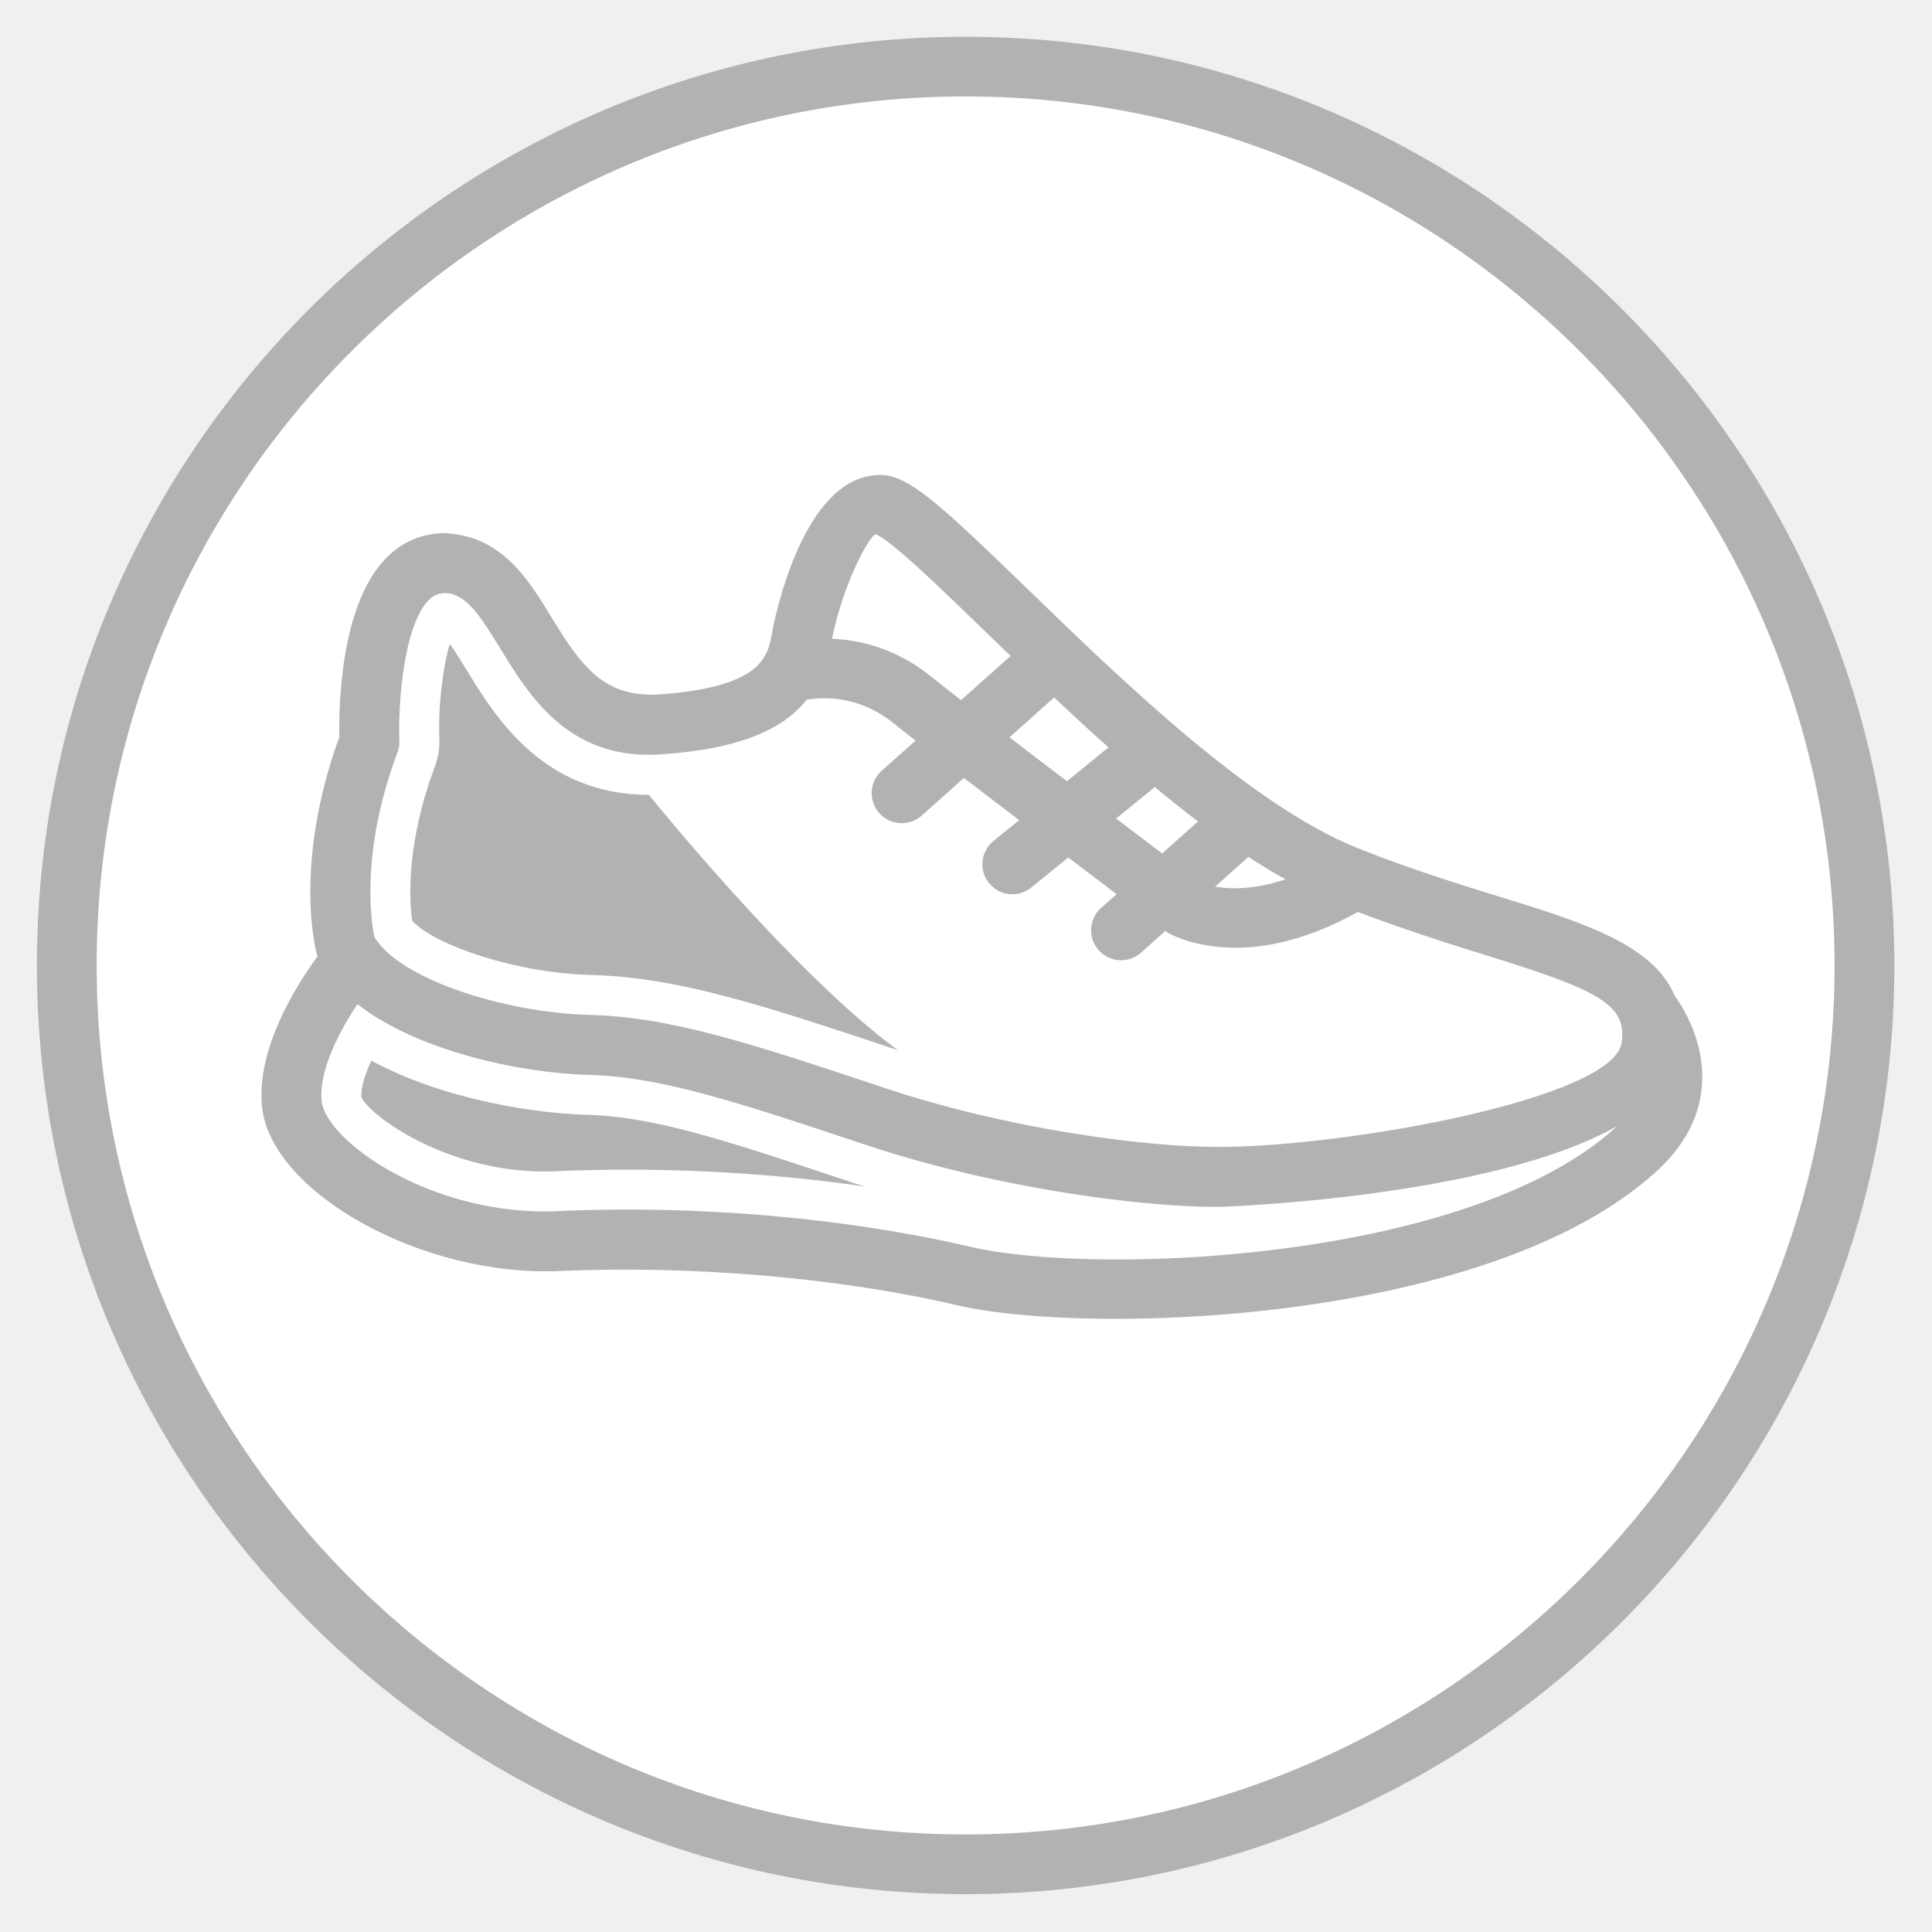
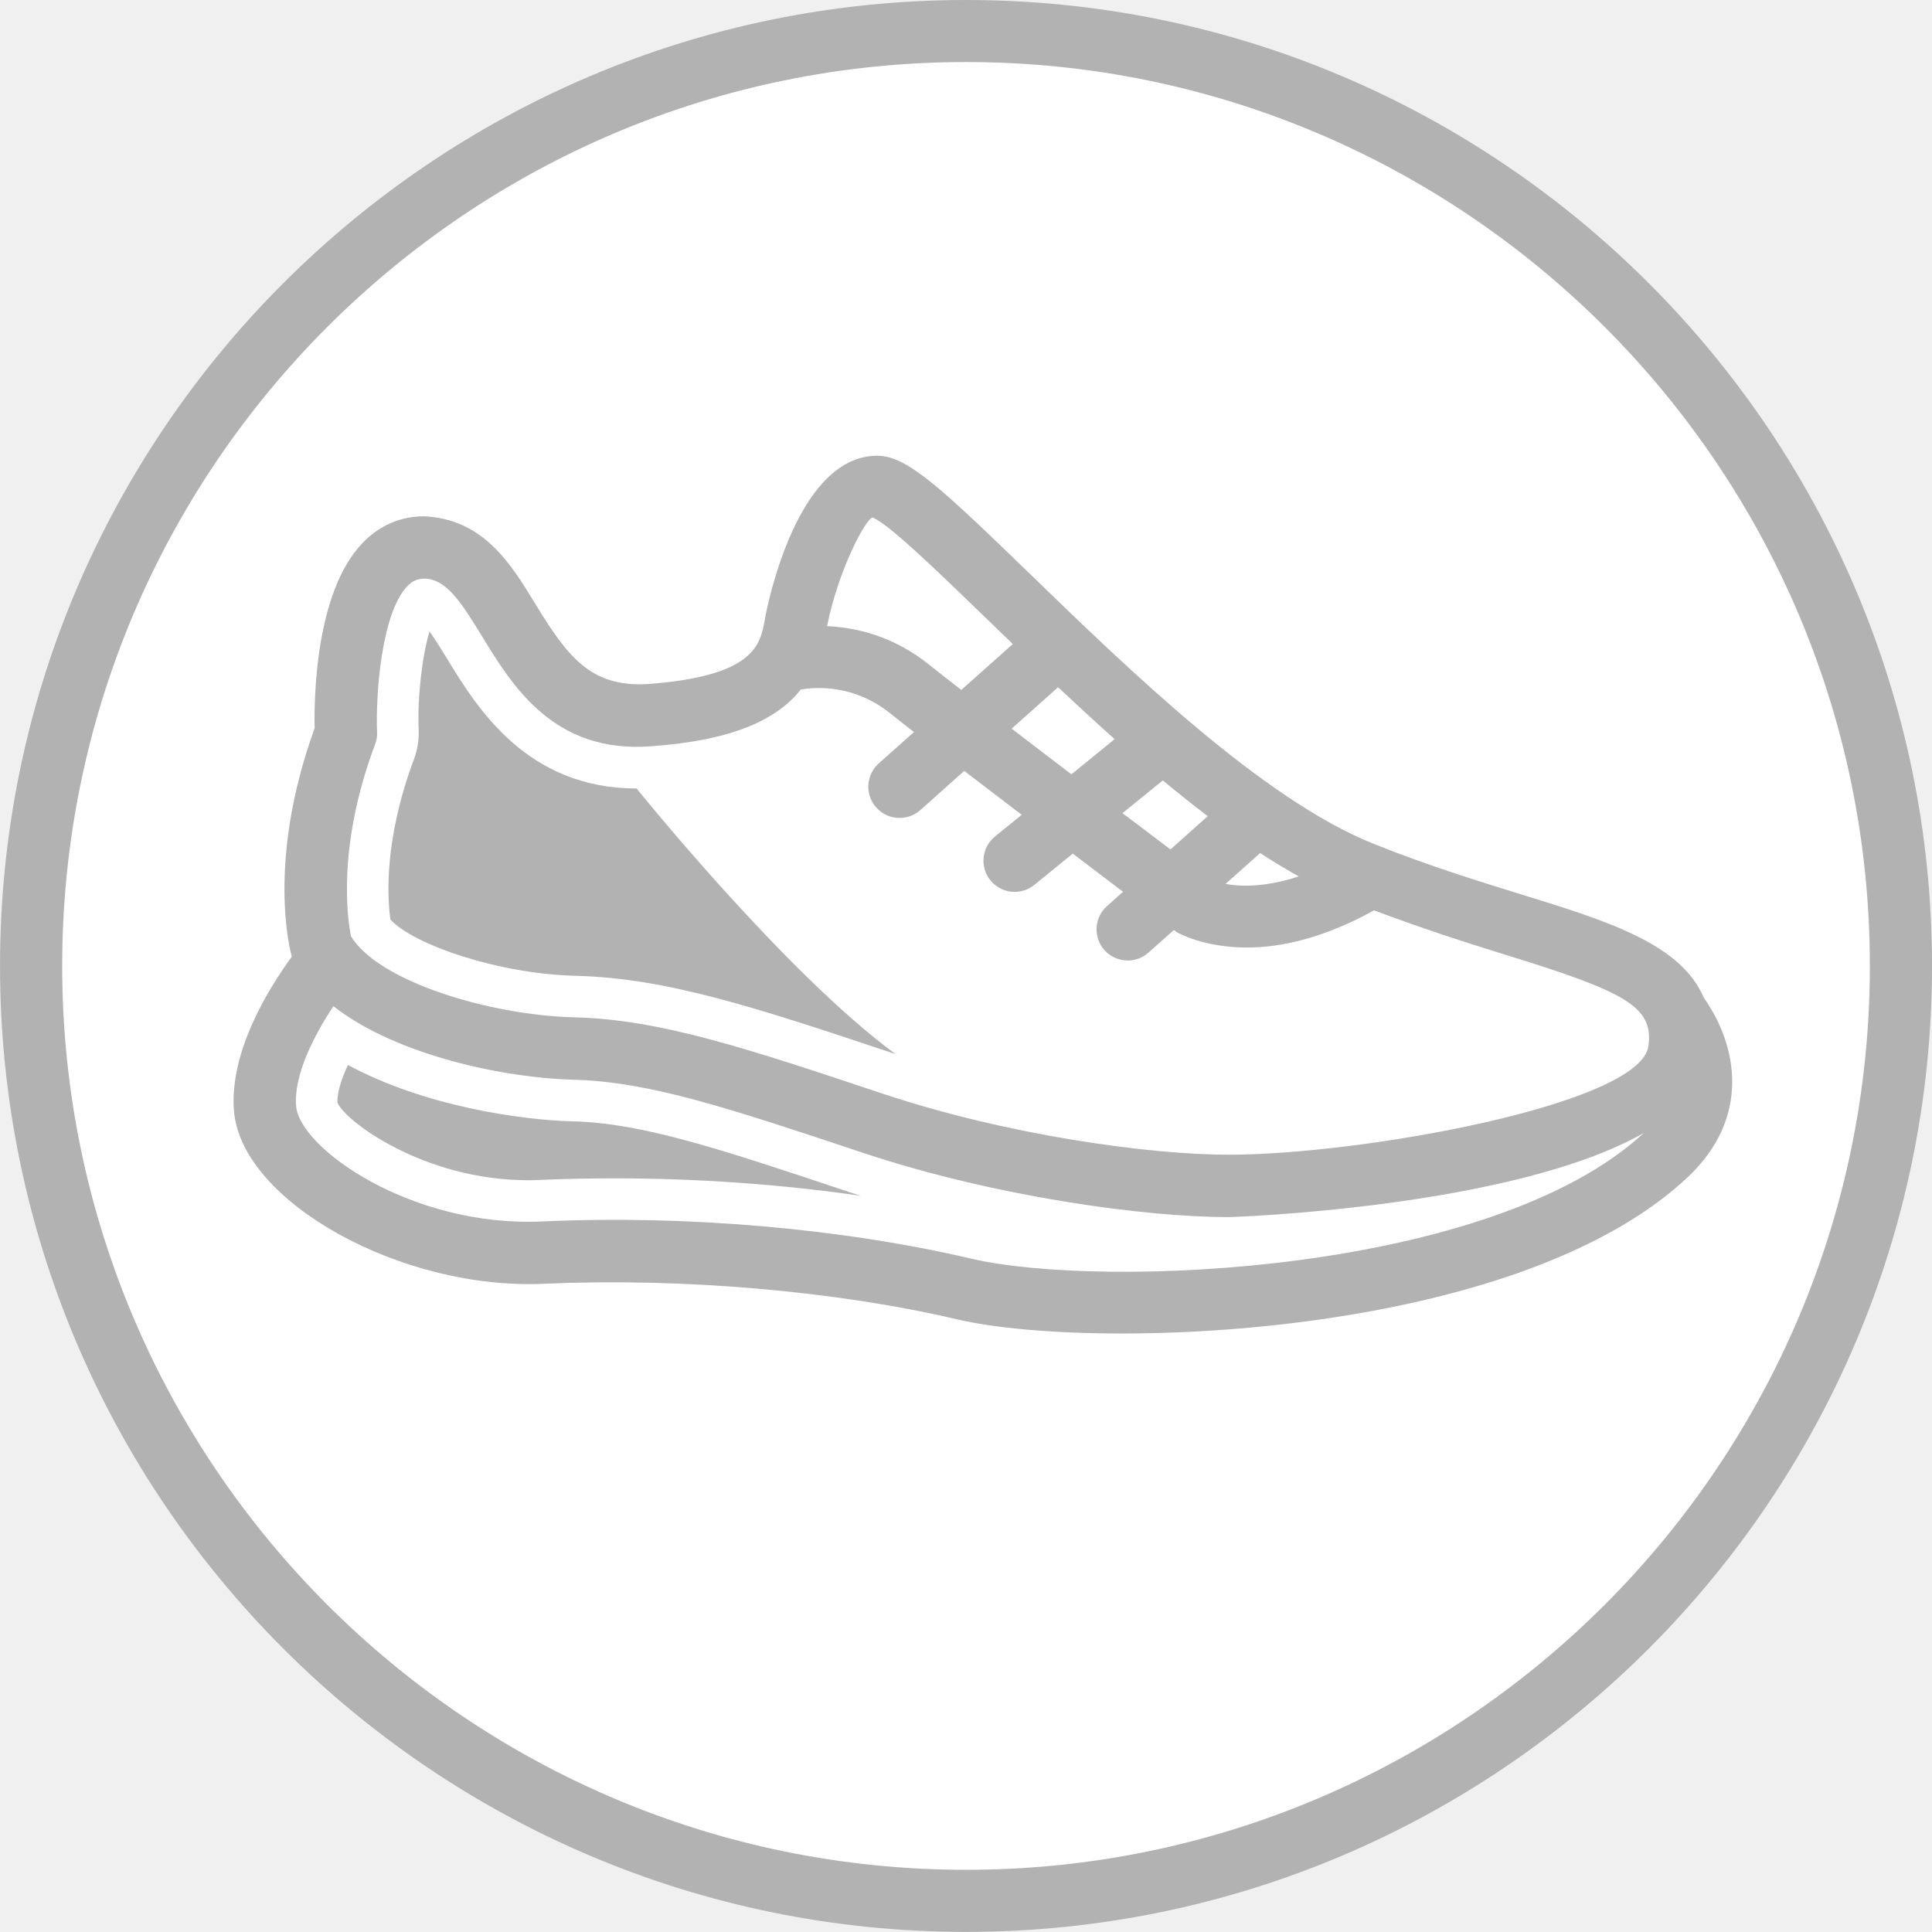
- <svg xmlns="http://www.w3.org/2000/svg" version="1.1" id="Calque_1" x="0px" y="0px" viewBox="179.96 303.16 235.87 235.87" xml:space="preserve">
+ <svg xmlns="http://www.w3.org/2000/svg" version="1.1" id="Calque_1" x="0px" y="0px" viewBox="184.46 307.65 226.77 226.77" xml:space="preserve">
  <g>
    <path fill="#FFFFFF" d="M407.588,421.025c0,60.609-49.129,109.727-109.734,109.727c-60.625,0-109.746-49.117-109.746-109.727   c0-60.602,49.121-109.742,109.746-109.742C358.459,311.283,407.588,360.424,407.588,421.025z" />
    <path fill="#B3B2B2" d="M297.854,534.408c-62.52,0-113.391-50.871-113.391-113.383c0-62.527,50.871-113.375,113.391-113.375   c62.508,0,113.379,50.848,113.379,113.375C411.232,483.537,360.361,534.408,297.854,534.408z M297.854,314.932   c-58.508,0-106.094,47.59-106.094,106.094c0,58.477,47.586,106.094,106.094,106.094c58.484,0,106.082-47.617,106.082-106.094   C403.936,362.521,356.338,314.932,297.854,314.932z" />
    <g>
      <g>
        <path fill="#B2B2B2" d="M256.611,445.959c9.688,0,19.57,0.703,28.84,2.043c-0.391-0.141-0.793-0.266-1.191-0.391     c-15.246-5.09-24.414-8.156-32.609-8.344c-6.062-0.156-17.402-1.773-26.355-6.617c-0.969,2.078-1.281,3.602-1.223,4.422     c0.781,2.07,10.059,9.109,22.375,9.109c0.477,0,0.977-0.008,1.465-0.039C250.783,446.018,253.693,445.959,256.611,445.959z" />
        <path fill="#B2B2B2" d="M289.58,431.377c-12.969-9.508-30.398-31.18-30.398-31.18c-12.941,0-18.762-9.531-22.238-15.215     c-0.555-0.91-1.348-2.199-2.07-3.215c-0.84,2.766-1.445,7.68-1.27,11.602c0.031,1.164-0.145,2.266-0.527,3.32     c-3.543,9.445-3.164,16.273-2.793,18.898c2.695,2.93,12.598,6.375,21.789,6.602C262.822,422.455,273.467,425.998,289.58,431.377z     " />
        <path fill="#B2B2B2" d="M384.436,424.748c-2.656-6.27-11.113-8.934-21.262-12.07c-5.184-1.602-11.074-3.418-17.469-5.977     c-13.047-5.215-28.828-20.52-40.344-31.68c-10.645-10.312-14.492-13.879-17.93-13.879c-8.875,0-12.441,15.492-13.086,18.605     l-0.117,0.652c-0.547,2.961-1.219,6.641-13.867,7.551c-6.562,0.324-9.258-3.176-13.074-9.426     c-2.844-4.676-6.086-9.969-13.059-10.273c-2.762,0-5.262,1.086-7.227,3.148c-5.535,5.758-5.684,18.27-5.613,21.734     c-5.715,15.742-2.824,26.289-2.695,26.73c0.008,0.027,0.02,0.051,0.027,0.066c-2.625,3.586-7.422,11.184-6.785,18.234     c0.957,10.547,19.648,20.996,36.523,20.164c16.055-0.703,34.121,0.844,48.328,4.18c4.336,1.016,11.223,1.664,19.355,1.664     c21.438,0,51.516-4.465,66.32-18.254C390.08,438.822,388.361,430.283,384.436,424.748z M332.373,407.775     c1.516,0.996,3.027,1.906,4.531,2.742c-4.012,1.32-6.922,1.195-8.594,0.883L332.373,407.775z M320.947,399.252     c1.75,1.453,3.516,2.859,5.273,4.195l-4.375,3.906c-1.621-1.219-3.535-2.664-5.633-4.258L320.947,399.252z M308.654,388.314     c2.168,2.02,4.355,4.07,6.641,6.094l-5.078,4.129c-2.383-1.809-4.758-3.633-7.012-5.363L308.654,388.314z M286.877,368.393     c1.816,0.664,7.969,6.629,13.398,11.891c0.977,0.949,2.031,1.953,3.066,2.961l-6.047,5.383c-1.531-1.184-2.852-2.211-3.777-2.961     c-4.199-3.367-8.574-4.375-11.984-4.523C282.939,374.268,286.143,368.471,286.877,368.393z M298.459,455.385     c-15.051-3.527-33.391-5.141-50.324-4.367c-15.281,0.723-28.465-8.523-28.914-13.508c-0.332-3.672,2.176-8.445,4.375-11.758     c7.449,5.832,20.203,8.43,28.172,8.633c8.938,0.219,18.359,3.371,34.035,8.594c15.535,5.168,33.113,7.531,42.879,7.531     c0.422,0,33.312-1.094,48.73-9.883C359.561,457.143,313.85,458.979,298.459,455.385z M377.939,430.451     c-0.957,6.836-33.621,12.734-49.258,12.734c-9.199,0-25.82-2.238-40.625-7.168c-15.703-5.242-26.082-8.711-36.113-8.953     c-10.027-0.246-23.074-4.203-26.289-9.523c-0.352-1.797-1.738-10.332,2.832-22.531c0.176-0.445,0.266-0.938,0.234-1.434     c-0.176-4.191,0.461-13.895,3.555-17.129c0.586-0.605,1.172-0.879,2.09-0.879c0.012,0,0.012,0,0.02,0     c2.473,0.129,4.133,2.645,6.66,6.777c3.516,5.742,8.379,13.789,19.855,12.898c9.805-0.703,14.832-3.23,17.547-6.656     c1.875-0.324,6.27-0.586,10.5,2.789c0.742,0.598,1.707,1.359,2.793,2.199l-4.141,3.684c-1.504,1.355-1.641,3.672-0.285,5.172     c0.715,0.812,1.711,1.223,2.727,1.223c0.867,0,1.738-0.293,2.441-0.918l5.156-4.602c2.137,1.633,4.422,3.391,6.746,5.156     l-3.133,2.539c-1.574,1.281-1.809,3.586-0.539,5.148c0.723,0.891,1.777,1.359,2.832,1.359c0.82,0,1.641-0.273,2.316-0.82     l4.52-3.672c2.141,1.629,4.141,3.141,5.898,4.48l-1.883,1.68c-1.516,1.348-1.641,3.66-0.293,5.176     c0.73,0.801,1.727,1.211,2.734,1.211c0.867,0,1.727-0.305,2.43-0.93l2.98-2.656c0.105,0.09,0.262,0.195,0.32,0.246     c0.215,0.129,3.203,1.824,8.32,1.816c3.828,0,8.906-1.062,14.855-4.367c5.547,2.094,10.723,3.762,15.273,5.168     C375.127,424.033,378.604,425.752,377.939,430.451z" />
      </g>
    </g>
  </g>
</svg>
